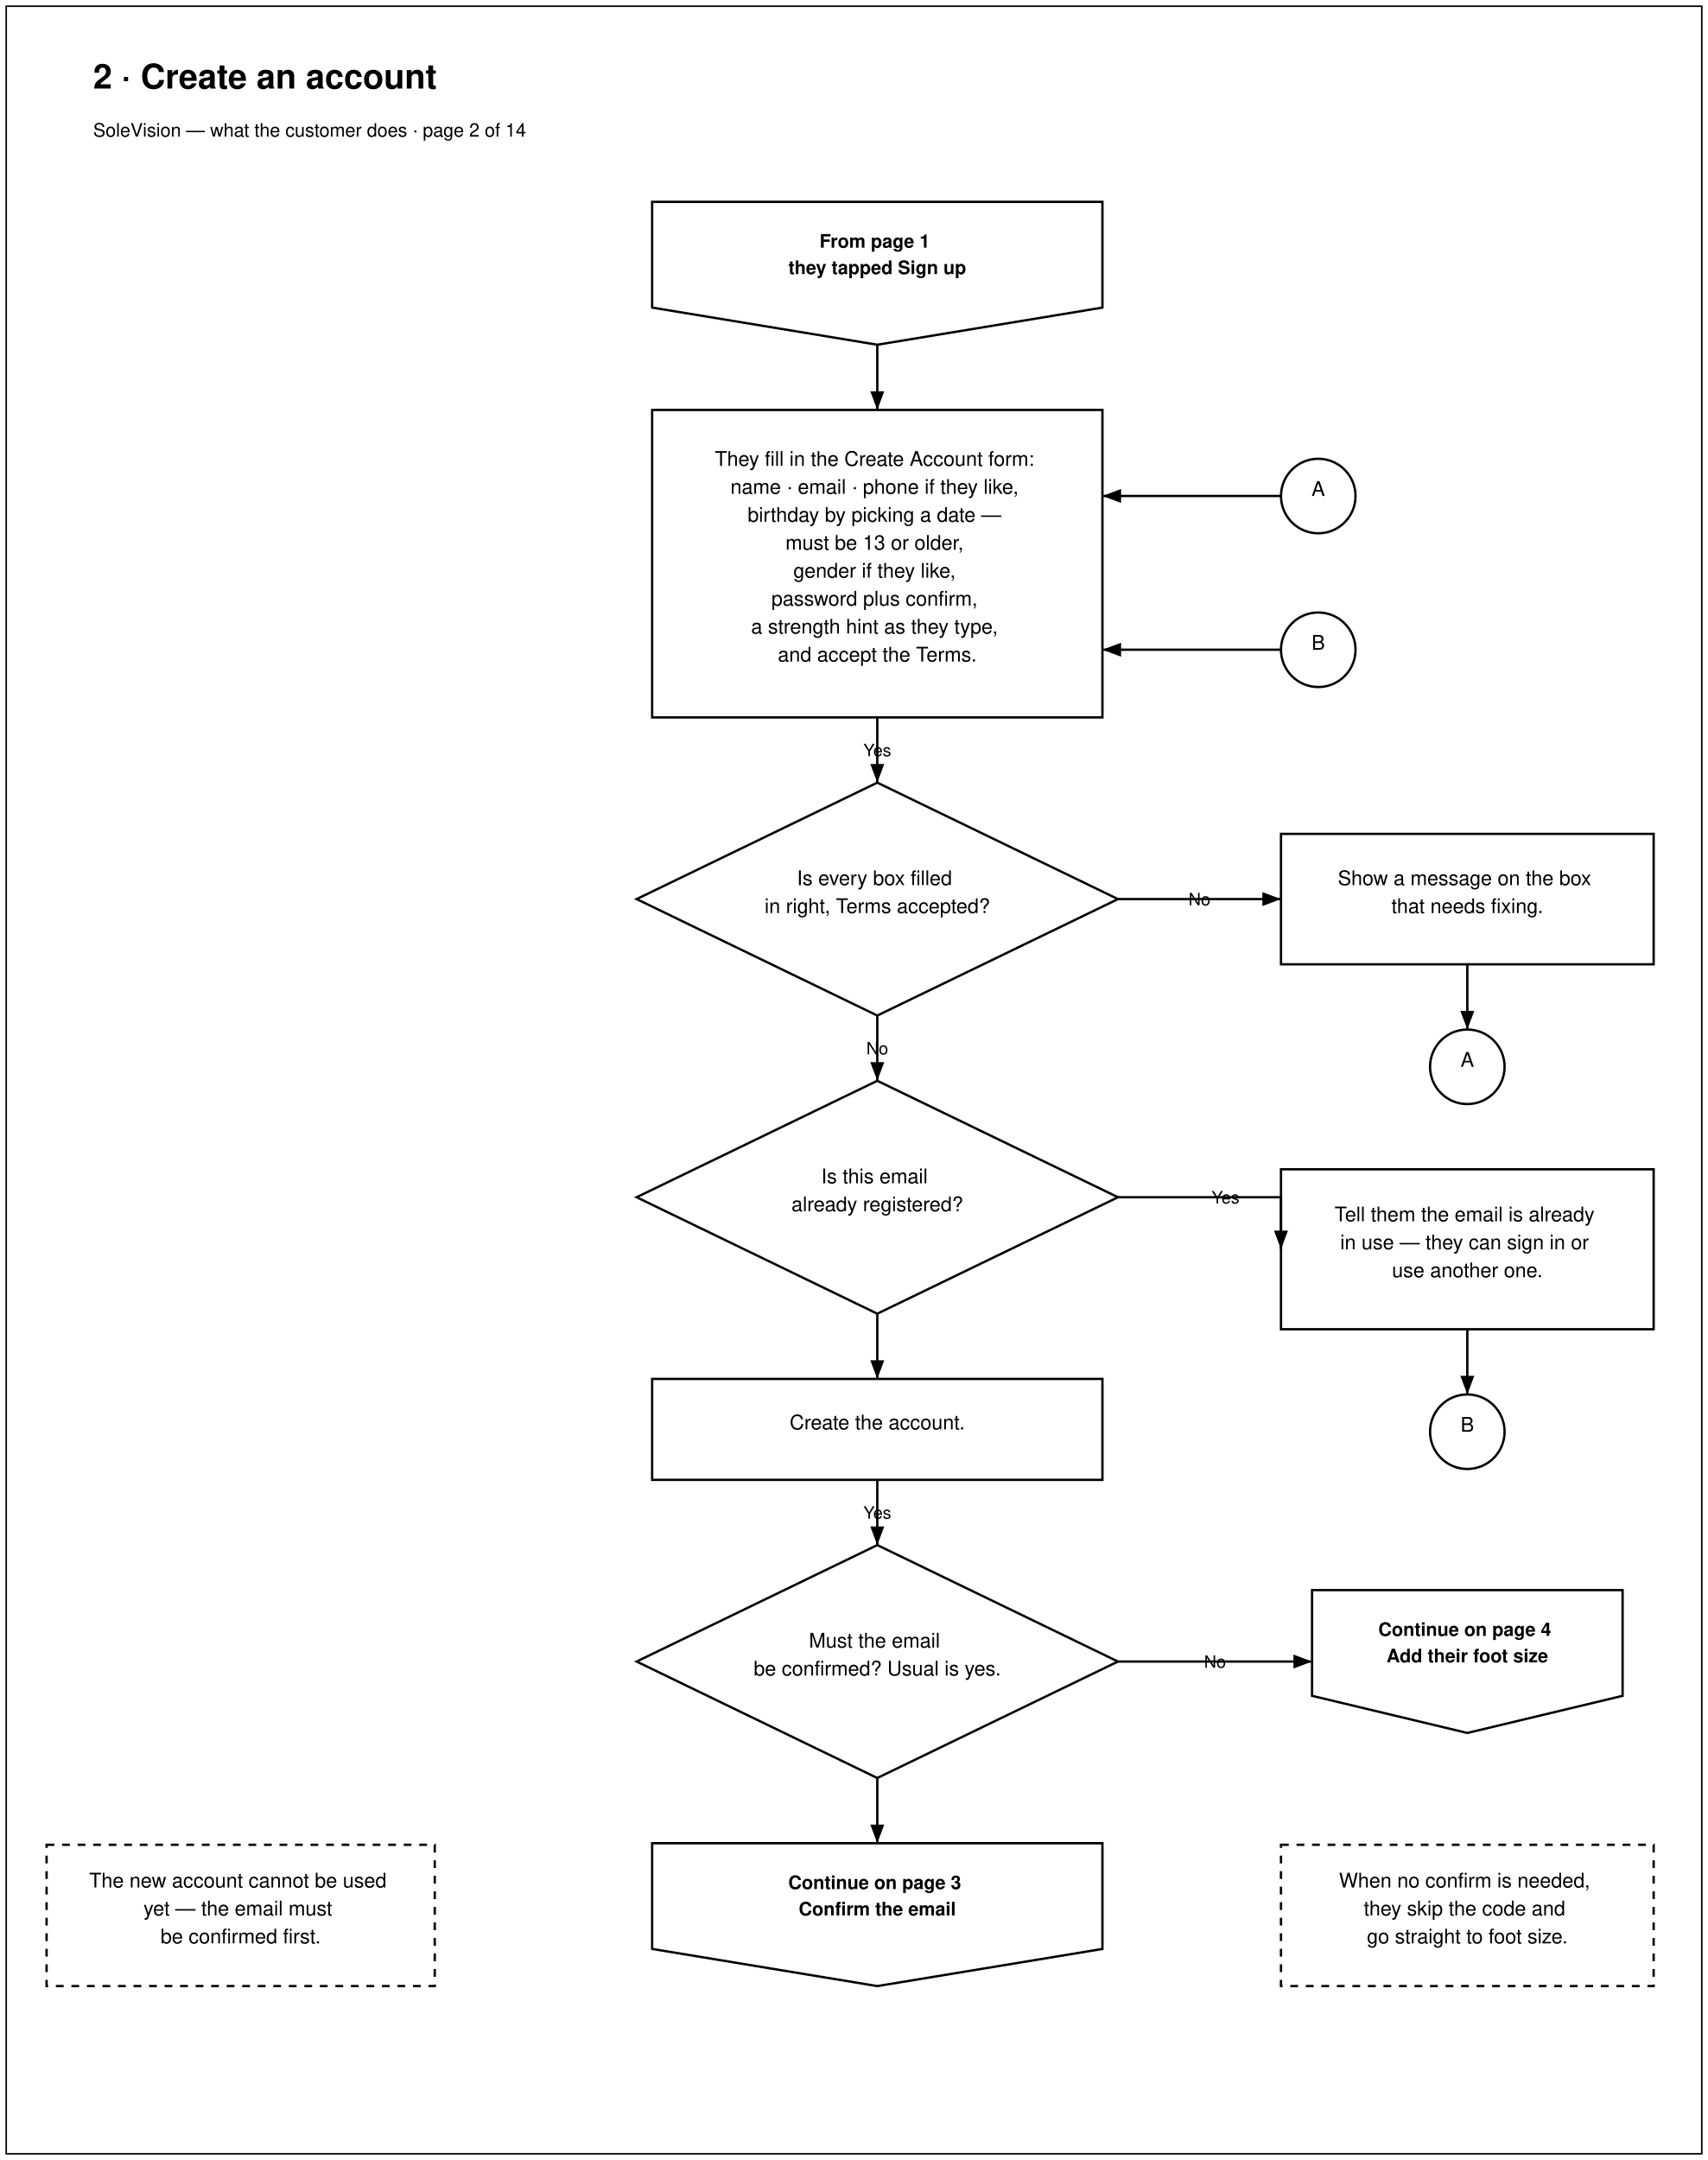
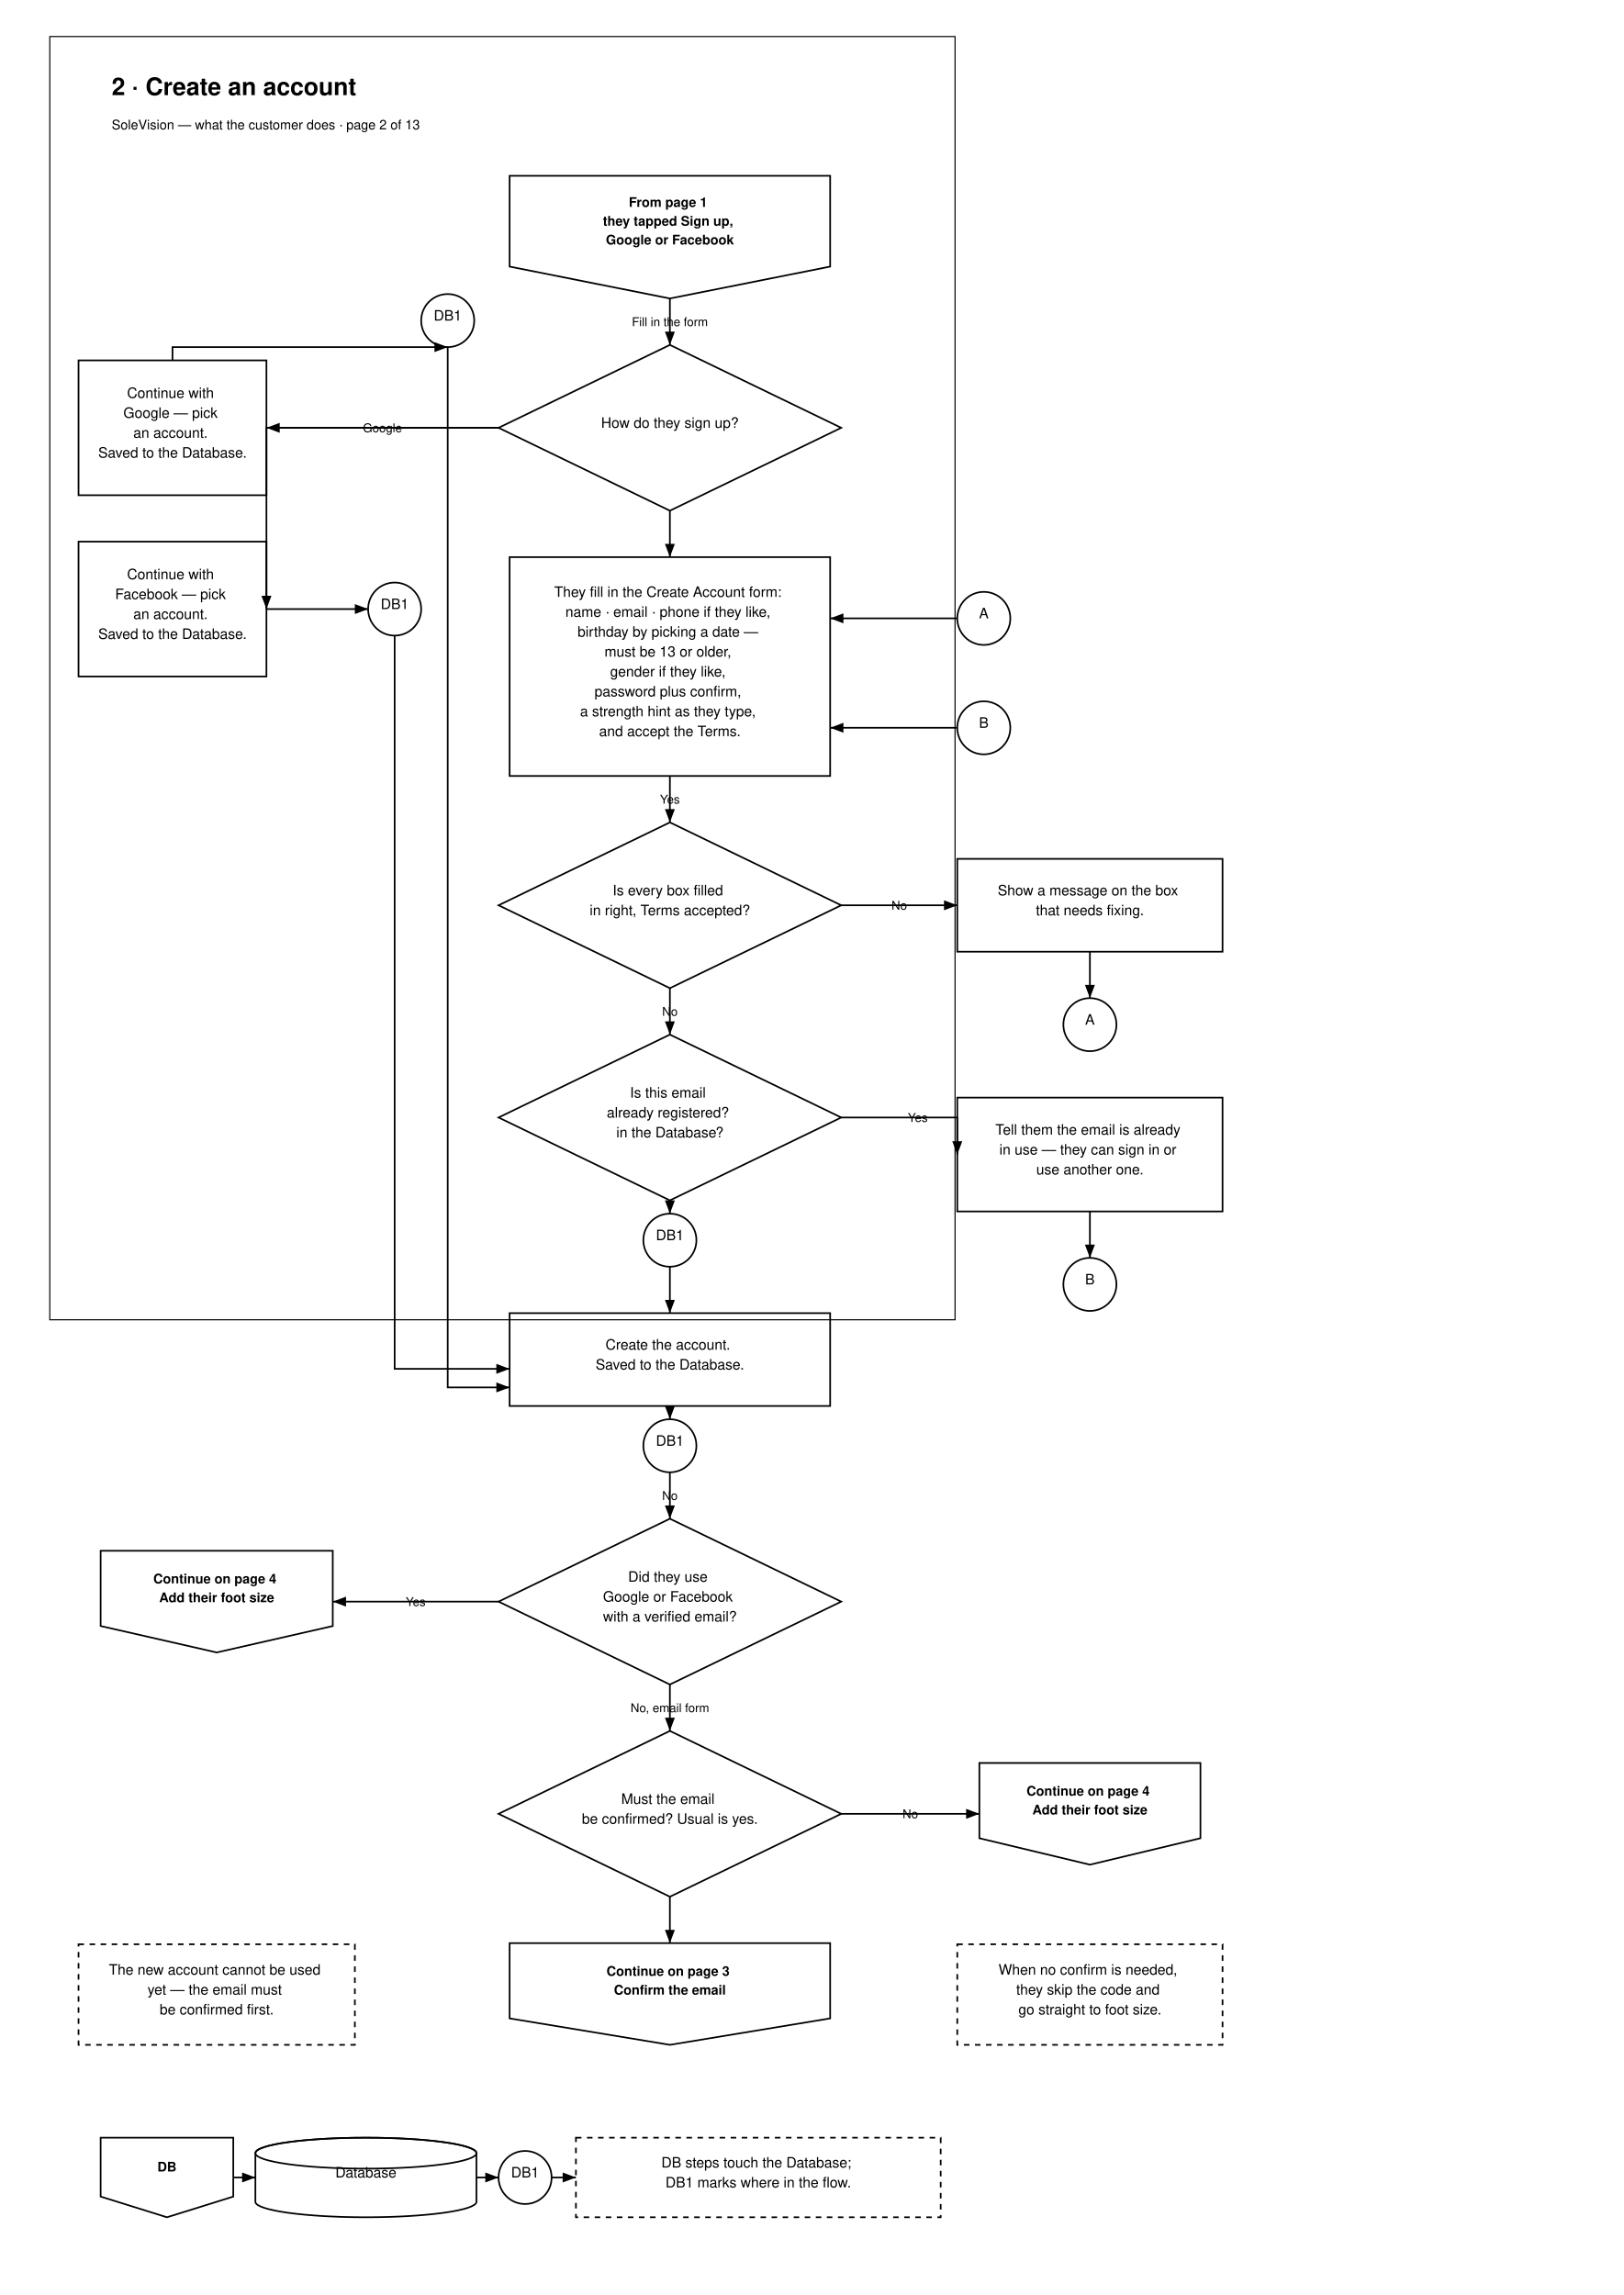
- <svg xmlns="http://www.w3.org/2000/svg" width="1100" height="1391" viewBox="0 0 1100 1391">
-   <defs>
-     <marker id="arrow" markerWidth="10" markerHeight="10" refX="8" refY="3" orient="auto" markerUnits="strokeWidth">
-       <path d="M0,0 L8,3 L0,6 z" fill="#000000" />
-     </marker>
-   </defs>
-   <rect x="4" y="4" width="1092" height="1383" fill="none" stroke="#000000" stroke-width="1" />
-   <text font-family="Helvetica, Arial, sans-serif" font-size="22" font-weight="bold" fill="#000000" text-anchor="start">
-     <tspan x="60" y="57.0">2 · Create an account</tspan>
-   </text>
-   <text font-family="Helvetica, Arial, sans-serif" font-size="12" fill="#000000" text-anchor="start">
-     <tspan x="60" y="88.0">SoleVision — what the customer does · page 2 of 14</tspan>
-   </text>
-   <polyline points="565.0,222.0 565.0,264.0" fill="none" stroke="#000000" stroke-width="1.5" marker-end="url(#arrow)" />
-   <polyline points="565.0,462.0 565.0,504.0" fill="none" stroke="#000000" stroke-width="1.5" marker-end="url(#arrow)" />
-   <polyline points="720.0,579.0 825.0,579.0" fill="none" stroke="#000000" stroke-width="1.5" marker-end="url(#arrow)" />
-   <polyline points="945.0,621.0 945.0,663.0" fill="none" stroke="#000000" stroke-width="1.5" marker-end="url(#arrow)" />
-   <polyline points="565.0,654.0 565.0,696.0" fill="none" stroke="#000000" stroke-width="1.5" marker-end="url(#arrow)" />
-   <polyline points="720.0,771.0 825.0,771.0 825.0,804.5" fill="none" stroke="#000000" stroke-width="1.5" marker-end="url(#arrow)" />
-   <polyline points="945.0,856.0 945.0,898.0" fill="none" stroke="#000000" stroke-width="1.5" marker-end="url(#arrow)" />
-   <polyline points="565.0,846.0 565.0,888.0" fill="none" stroke="#000000" stroke-width="1.5" marker-end="url(#arrow)" />
-   <polyline points="565.0,953.0 565.0,995.0" fill="none" stroke="#000000" stroke-width="1.5" marker-end="url(#arrow)" />
-   <polyline points="720.0,1070.0 845.0,1070.0" fill="none" stroke="#000000" stroke-width="1.5" marker-end="url(#arrow)" />
-   <polyline points="565.0,1145.0 565.0,1187.0" fill="none" stroke="#000000" stroke-width="1.5" marker-end="url(#arrow)" />
-   <polyline points="825.0,319.4 710.0,319.4" fill="none" stroke="#000000" stroke-width="1.5" marker-end="url(#arrow)" />
-   <polyline points="825.0,418.4 710.0,418.4" fill="none" stroke="#000000" stroke-width="1.5" marker-end="url(#arrow)" />
-   <text font-family="Helvetica, Arial, sans-serif" font-size="11" fill="#000000" text-anchor="middle">
-     <tspan x="565" y="487.0">Yes</tspan>
-   </text>
-   <text font-family="Helvetica, Arial, sans-serif" font-size="11" fill="#000000" text-anchor="middle">
-     <tspan x="772.5" y="583.0">No</tspan>
-   </text>
-   <text font-family="Helvetica, Arial, sans-serif" font-size="11" fill="#000000" text-anchor="middle">
-     <tspan x="565" y="679.0">No</tspan>
-   </text>
-   <text font-family="Helvetica, Arial, sans-serif" font-size="11" fill="#000000" text-anchor="middle">
-     <tspan x="789.25" y="775.0">Yes</tspan>
-   </text>
-   <text font-family="Helvetica, Arial, sans-serif" font-size="11" fill="#000000" text-anchor="middle">
-     <tspan x="565" y="978.0">Yes</tspan>
-   </text>
-   <text font-family="Helvetica, Arial, sans-serif" font-size="11" fill="#000000" text-anchor="middle">
-     <tspan x="782.5" y="1074.0">No</tspan>
-   </text>
-   <polygon points="420,130 710,130 710,198.08 565,222 420,198.08" fill="none" stroke="#000000" stroke-width="1.5" />
-   <text font-family="Helvetica, Arial, sans-serif" font-size="12" font-weight="bold" fill="#000000" text-anchor="middle">
-     <tspan x="565" y="159.5">From page 1</tspan>
-     <tspan x="565" y="176.5">they tapped Sign up</tspan>
-   </text>
-   <rect x="420" y="264" width="290" height="198" rx="0" fill="none" stroke="#000000" stroke-width="1.5" />
-   <text font-family="Helvetica, Arial, sans-serif" font-size="13" fill="#000000" text-anchor="middle">
-     <tspan x="565" y="300.0">They fill in the Create Account form:</tspan>
-     <tspan x="565" y="318.0">name · email · phone if they like,</tspan>
-     <tspan x="565" y="336.0">birthday by picking a date —</tspan>
-     <tspan x="565" y="354.0">must be 13 or older,</tspan>
-     <tspan x="565" y="372.0">gender if they like,</tspan>
-     <tspan x="565" y="390.0">password plus confirm,</tspan>
-     <tspan x="565" y="408.0">a strength hint as they type,</tspan>
-     <tspan x="565" y="426.0">and accept the Terms.</tspan>
-   </text>
-   <polygon points="565,504 720,579 565,654 410,579" fill="none" stroke="#000000" stroke-width="1.5" />
-   <text font-family="Helvetica, Arial, sans-serif" font-size="13" fill="#000000" text-anchor="middle">
-     <tspan x="565" y="570.0">Is every box filled</tspan>
-     <tspan x="565" y="588.0">in right, Terms accepted?</tspan>
-   </text>
-   <rect x="825" y="537" width="240" height="84" rx="0" fill="none" stroke="#000000" stroke-width="1.5" />
-   <text font-family="Helvetica, Arial, sans-serif" font-size="13" fill="#000000" text-anchor="middle">
-     <tspan x="945" y="570.0">Show a message on the box</tspan>
-     <tspan x="945" y="588.0">that needs fixing.</tspan>
-   </text>
-   <circle cx="945" cy="687" r="24" fill="none" stroke="#000000" stroke-width="1.5" />
-   <text font-family="Helvetica, Arial, sans-serif" font-size="13" fill="#000000" text-anchor="middle">
-     <tspan x="945" y="687.0">A</tspan>
-   </text>
-   <polygon points="565,696 720,771 565,846 410,771" fill="none" stroke="#000000" stroke-width="1.5" />
-   <text font-family="Helvetica, Arial, sans-serif" font-size="13" fill="#000000" text-anchor="middle">
-     <tspan x="565" y="762.0">Is this email</tspan>
-     <tspan x="565" y="780.0">already registered?</tspan>
-   </text>
-   <rect x="825" y="753" width="240" height="103" rx="0" fill="none" stroke="#000000" stroke-width="1.5" />
-   <text font-family="Helvetica, Arial, sans-serif" font-size="13" fill="#000000" text-anchor="middle">
-     <tspan x="945" y="786.5">Tell them the email is already</tspan>
-     <tspan x="945" y="804.5">in use — they can sign in or</tspan>
-     <tspan x="945" y="822.5">use another one.</tspan>
-   </text>
-   <circle cx="945" cy="922" r="24" fill="none" stroke="#000000" stroke-width="1.5" />
-   <text font-family="Helvetica, Arial, sans-serif" font-size="13" fill="#000000" text-anchor="middle">
-     <tspan x="945" y="922.0">B</tspan>
-   </text>
-   <rect x="420" y="888" width="290" height="65" rx="0" fill="none" stroke="#000000" stroke-width="1.5" />
-   <text font-family="Helvetica, Arial, sans-serif" font-size="13" fill="#000000" text-anchor="middle">
-     <tspan x="565" y="920.5">Create the account.</tspan>
-   </text>
-   <polygon points="565,995 720,1070 565,1145 410,1070" fill="none" stroke="#000000" stroke-width="1.5" />
-   <text font-family="Helvetica, Arial, sans-serif" font-size="13" fill="#000000" text-anchor="middle">
-     <tspan x="565" y="1061.0">Must the email</tspan>
-     <tspan x="565" y="1079.0">be confirmed? Usual is yes.</tspan>
-   </text>
-   <polygon points="845,1024 1045,1024 1045,1092.08 945,1116 845,1092.08" fill="none" stroke="#000000" stroke-width="1.5" />
-   <text font-family="Helvetica, Arial, sans-serif" font-size="12" font-weight="bold" fill="#000000" text-anchor="middle">
-     <tspan x="945" y="1053.5">Continue on page 4</tspan>
-     <tspan x="945" y="1070.5">Add their foot size</tspan>
-   </text>
-   <polygon points="420,1187 710,1187 710,1255.08 565,1279 420,1255.08" fill="none" stroke="#000000" stroke-width="1.5" />
-   <text font-family="Helvetica, Arial, sans-serif" font-size="12" font-weight="bold" fill="#000000" text-anchor="middle">
-     <tspan x="565" y="1216.5">Continue on page 3</tspan>
-     <tspan x="565" y="1233.5">Confirm the email</tspan>
-   </text>
-   <rect x="30" y="1188" width="250" height="91" rx="0" fill="none" stroke="#000000" stroke-width="1.5" stroke-dasharray="5 5" />
-   <text font-family="Helvetica, Arial, sans-serif" font-size="13" fill="#000000" text-anchor="middle">
-     <tspan x="155" y="1215.5">The new account cannot be used</tspan>
-     <tspan x="155" y="1233.5">yet — the email must</tspan>
-     <tspan x="155" y="1251.5">be confirmed first.</tspan>
-   </text>
-   <rect x="825" y="1188" width="240" height="91" rx="0" fill="none" stroke="#000000" stroke-width="1.5" stroke-dasharray="5 5" />
-   <text font-family="Helvetica, Arial, sans-serif" font-size="13" fill="#000000" text-anchor="middle">
-     <tspan x="945" y="1215.5">When no confirm is needed,</tspan>
-     <tspan x="945" y="1233.5">they skip the code and</tspan>
-     <tspan x="945" y="1251.5">go straight to foot size.</tspan>
-   </text>
-   <circle cx="849" cy="319.44" r="24" fill="none" stroke="#000000" stroke-width="1.5" />
-   <text font-family="Helvetica, Arial, sans-serif" font-size="13" fill="#000000" text-anchor="middle">
-     <tspan x="849" y="319.4">A</tspan>
-   </text>
-   <circle cx="849" cy="418.44" r="24" fill="none" stroke="#000000" stroke-width="1.5" />
-   <text font-family="Helvetica, Arial, sans-serif" font-size="13" fill="#000000" text-anchor="middle">
-     <tspan x="849" y="418.4">B</tspan>
-   </text>
+ <svg xmlns="http://www.w3.org/2000/svg" width="827" height="1169" viewBox="0 0 827 1169">
+   <g transform="translate(40,40) scale(0.563) translate(-30.0,-42.0)">
+     <defs>
+       <marker id="arrow" markerWidth="10" markerHeight="10" refX="8" refY="3" orient="auto" markerUnits="strokeWidth">
+         <path d="M0,0 L8,3 L0,6 z" fill="#000000" />
+       </marker>
+     </defs>
+     <rect x="4" y="4" width="819" height="1161" fill="none" stroke="#000000" stroke-width="1" />
+     <text font-family="Helvetica, Arial, sans-serif" font-size="22" font-weight="bold" fill="#000000" text-anchor="start">
+       <tspan x="60" y="57.0">2 · Create an account</tspan>
+     </text>
+     <text font-family="Helvetica, Arial, sans-serif" font-size="12" fill="#000000" text-anchor="start">
+       <tspan x="60" y="88.0">SoleVision — what the customer does · page 2 of 13</tspan>
+     </text>
+     <polyline points="565.0,241.0 565.0,283.0" fill="none" stroke="#000000" stroke-width="1.5" marker-end="url(#arrow)" />
+     <polyline points="410.0,358.0 200.0,358.0" fill="none" stroke="#000000" stroke-width="1.5" marker-end="url(#arrow)" />
+     <polyline points="115.0,297.0 115.0,285.0 364.0,285.0" fill="none" stroke="#000000" stroke-width="1.5" marker-end="url(#arrow)" />
+     <polyline points="410.0,358.0 200.0,358.0 200.0,522.0" fill="none" stroke="#000000" stroke-width="1.5" marker-end="url(#arrow)" />
+     <polyline points="200.0,522.0 292.0,522.0" fill="none" stroke="#000000" stroke-width="1.5" marker-end="url(#arrow)" />
+     <polyline points="565.0,433.0 565.0,475.0" fill="none" stroke="#000000" stroke-width="1.5" marker-end="url(#arrow)" />
+     <polyline points="565.0,673.0 565.0,715.0" fill="none" stroke="#000000" stroke-width="1.5" marker-end="url(#arrow)" />
+     <polyline points="720.0,790.0 825.0,790.0" fill="none" stroke="#000000" stroke-width="1.5" marker-end="url(#arrow)" />
+     <polyline points="945.0,832.0 945.0,874.0" fill="none" stroke="#000000" stroke-width="1.5" marker-end="url(#arrow)" />
+     <polyline points="565.0,865.0 565.0,907.0" fill="none" stroke="#000000" stroke-width="1.5" marker-end="url(#arrow)" />
+     <polyline points="565.0,1057.0 565.0,1069.0" fill="none" stroke="#000000" stroke-width="1.5" marker-end="url(#arrow)" />
+     <polyline points="720.0,982.0 825.0,982.0 825.0,1015.5" fill="none" stroke="#000000" stroke-width="1.5" marker-end="url(#arrow)" />
+     <polyline points="945.0,1067.0 945.0,1109.0" fill="none" stroke="#000000" stroke-width="1.5" marker-end="url(#arrow)" />
+     <polyline points="565.0,1117.0 565.0,1159.0" fill="none" stroke="#000000" stroke-width="1.5" marker-end="url(#arrow)" />
+     <polyline points="565.0,1243.0 565.0,1255.0" fill="none" stroke="#000000" stroke-width="1.5" marker-end="url(#arrow)" />
+     <polyline points="565.0,1303.0 565.0,1345.0" fill="none" stroke="#000000" stroke-width="1.5" marker-end="url(#arrow)" />
+     <polyline points="410.0,1420.0 260.0,1420.0" fill="none" stroke="#000000" stroke-width="1.5" marker-end="url(#arrow)" />
+     <polyline points="565.0,1495.0 565.0,1537.0" fill="none" stroke="#000000" stroke-width="1.5" marker-end="url(#arrow)" />
+     <polyline points="720.0,1612.0 845.0,1612.0" fill="none" stroke="#000000" stroke-width="1.5" marker-end="url(#arrow)" />
+     <polyline points="565.0,1687.0 565.0,1729.0" fill="none" stroke="#000000" stroke-width="1.5" marker-end="url(#arrow)" />
+     <polyline points="170.0,1941.0 190.0,1941.0" fill="none" stroke="#000000" stroke-width="1.5" marker-end="url(#arrow)" />
+     <polyline points="390.0,1941.0 410.0,1941.0" fill="none" stroke="#000000" stroke-width="1.5" marker-end="url(#arrow)" />
+     <polyline points="458.0,1941.0 480.0,1941.0" fill="none" stroke="#000000" stroke-width="1.5" marker-end="url(#arrow)" />
+     <polyline points="825.0,530.4 710.0,530.4" fill="none" stroke="#000000" stroke-width="1.5" marker-end="url(#arrow)" />
+     <polyline points="825.0,629.4 710.0,629.4" fill="none" stroke="#000000" stroke-width="1.5" marker-end="url(#arrow)" />
+     <polyline points="364.0,285.0 364.0,1226.2 420.0,1226.2" fill="none" stroke="#000000" stroke-width="1.5" marker-end="url(#arrow)" />
+     <polyline points="316.0,546.0 316.0,1209.4 420.0,1209.4" fill="none" stroke="#000000" stroke-width="1.5" marker-end="url(#arrow)" />
+     <text font-family="Helvetica, Arial, sans-serif" font-size="11" fill="#000000" text-anchor="middle">
+       <tspan x="565" y="266.0">Fill in the form</tspan>
+     </text>
+     <text font-family="Helvetica, Arial, sans-serif" font-size="11" fill="#000000" text-anchor="middle">
+       <tspan x="305" y="362.0">Google</tspan>
+     </text>
+     <text font-family="Helvetica, Arial, sans-serif" font-size="11" fill="#000000" text-anchor="middle">
+       <tspan x="565" y="698.0">Yes</tspan>
+     </text>
+     <text font-family="Helvetica, Arial, sans-serif" font-size="11" fill="#000000" text-anchor="middle">
+       <tspan x="772.5" y="794.0">No</tspan>
+     </text>
+     <text font-family="Helvetica, Arial, sans-serif" font-size="11" fill="#000000" text-anchor="middle">
+       <tspan x="565" y="890.0">No</tspan>
+     </text>
+     <text font-family="Helvetica, Arial, sans-serif" font-size="11" fill="#000000" text-anchor="middle">
+       <tspan x="789.25" y="986.0">Yes</tspan>
+     </text>
+     <text font-family="Helvetica, Arial, sans-serif" font-size="11" fill="#000000" text-anchor="middle">
+       <tspan x="565" y="1328.0">No</tspan>
+     </text>
+     <text font-family="Helvetica, Arial, sans-serif" font-size="11" fill="#000000" text-anchor="middle">
+       <tspan x="335" y="1424.0">Yes</tspan>
+     </text>
+     <text font-family="Helvetica, Arial, sans-serif" font-size="11" fill="#000000" text-anchor="middle">
+       <tspan x="565" y="1520.0">No, email form</tspan>
+     </text>
+     <text font-family="Helvetica, Arial, sans-serif" font-size="11" fill="#000000" text-anchor="middle">
+       <tspan x="782.5" y="1616.0">No</tspan>
+     </text>
+     <polygon points="420,130 710,130 710,212.14 565,241 420,212.14" fill="none" stroke="#000000" stroke-width="1.5" />
+     <text font-family="Helvetica, Arial, sans-serif" font-size="12" font-weight="bold" fill="#000000" text-anchor="middle">
+       <tspan x="565" y="158.1">From page 1</tspan>
+       <tspan x="565" y="175.1">they tapped Sign up,</tspan>
+       <tspan x="565" y="192.1">Google or Facebook</tspan>
+     </text>
+     <polygon points="565,283 720,358 565,433 410,358" fill="none" stroke="#000000" stroke-width="1.5" />
+     <text font-family="Helvetica, Arial, sans-serif" font-size="13" fill="#000000" text-anchor="middle">
+       <tspan x="565" y="358.0">How do they sign up?</tspan>
+     </text>
+     <rect x="30" y="297" width="170" height="122" rx="0" fill="none" stroke="#000000" stroke-width="1.5" />
+     <text font-family="Helvetica, Arial, sans-serif" font-size="13" fill="#000000" text-anchor="middle">
+       <tspan x="115" y="331.0">Continue with</tspan>
+       <tspan x="115" y="349.0">Google — pick</tspan>
+       <tspan x="115" y="367.0">an account.</tspan>
+       <tspan x="115" y="385.0">Saved to the Database.</tspan>
+     </text>
+     <circle cx="364" cy="261" r="24" fill="none" stroke="#000000" stroke-width="1.5" />
+     <text font-family="Helvetica, Arial, sans-serif" font-size="13" fill="#000000" text-anchor="middle">
+       <tspan x="364" y="261.0">DB1</tspan>
+     </text>
+     <rect x="30" y="461" width="170" height="122" rx="0" fill="none" stroke="#000000" stroke-width="1.5" />
+     <text font-family="Helvetica, Arial, sans-serif" font-size="13" fill="#000000" text-anchor="middle">
+       <tspan x="115" y="495.0">Continue with</tspan>
+       <tspan x="115" y="513.0">Facebook — pick</tspan>
+       <tspan x="115" y="531.0">an account.</tspan>
+       <tspan x="115" y="549.0">Saved to the Database.</tspan>
+     </text>
+     <circle cx="316" cy="522" r="24" fill="none" stroke="#000000" stroke-width="1.5" />
+     <text font-family="Helvetica, Arial, sans-serif" font-size="13" fill="#000000" text-anchor="middle">
+       <tspan x="316" y="522.0">DB1</tspan>
+     </text>
+     <rect x="420" y="475" width="290" height="198" rx="0" fill="none" stroke="#000000" stroke-width="1.5" />
+     <text font-family="Helvetica, Arial, sans-serif" font-size="13" fill="#000000" text-anchor="middle">
+       <tspan x="565" y="511.0">They fill in the Create Account form:</tspan>
+       <tspan x="565" y="529.0">name · email · phone if they like,</tspan>
+       <tspan x="565" y="547.0">birthday by picking a date —</tspan>
+       <tspan x="565" y="565.0">must be 13 or older,</tspan>
+       <tspan x="565" y="583.0">gender if they like,</tspan>
+       <tspan x="565" y="601.0">password plus confirm,</tspan>
+       <tspan x="565" y="619.0">a strength hint as they type,</tspan>
+       <tspan x="565" y="637.0">and accept the Terms.</tspan>
+     </text>
+     <polygon points="565,715 720,790 565,865 410,790" fill="none" stroke="#000000" stroke-width="1.5" />
+     <text font-family="Helvetica, Arial, sans-serif" font-size="13" fill="#000000" text-anchor="middle">
+       <tspan x="565" y="781.0">Is every box filled</tspan>
+       <tspan x="565" y="799.0">in right, Terms accepted?</tspan>
+     </text>
+     <rect x="825" y="748" width="240" height="84" rx="0" fill="none" stroke="#000000" stroke-width="1.5" />
+     <text font-family="Helvetica, Arial, sans-serif" font-size="13" fill="#000000" text-anchor="middle">
+       <tspan x="945" y="781.0">Show a message on the box</tspan>
+       <tspan x="945" y="799.0">that needs fixing.</tspan>
+     </text>
+     <circle cx="945" cy="898" r="24" fill="none" stroke="#000000" stroke-width="1.5" />
+     <text font-family="Helvetica, Arial, sans-serif" font-size="13" fill="#000000" text-anchor="middle">
+       <tspan x="945" y="898.0">A</tspan>
+     </text>
+     <polygon points="565,907 720,982 565,1057 410,982" fill="none" stroke="#000000" stroke-width="1.5" />
+     <text font-family="Helvetica, Arial, sans-serif" font-size="13" fill="#000000" text-anchor="middle">
+       <tspan x="565" y="964.0">Is this email</tspan>
+       <tspan x="565" y="982.0">already registered?</tspan>
+       <tspan x="565" y="1000.0">in the Database?</tspan>
+     </text>
+     <circle cx="565" cy="1093" r="24" fill="none" stroke="#000000" stroke-width="1.5" />
+     <text font-family="Helvetica, Arial, sans-serif" font-size="13" fill="#000000" text-anchor="middle">
+       <tspan x="565" y="1093.0">DB1</tspan>
+     </text>
+     <rect x="825" y="964" width="240" height="103" rx="0" fill="none" stroke="#000000" stroke-width="1.5" />
+     <text font-family="Helvetica, Arial, sans-serif" font-size="13" fill="#000000" text-anchor="middle">
+       <tspan x="945" y="997.5">Tell them the email is already</tspan>
+       <tspan x="945" y="1015.5">in use — they can sign in or</tspan>
+       <tspan x="945" y="1033.5">use another one.</tspan>
+     </text>
+     <circle cx="945" cy="1133" r="24" fill="none" stroke="#000000" stroke-width="1.5" />
+     <text font-family="Helvetica, Arial, sans-serif" font-size="13" fill="#000000" text-anchor="middle">
+       <tspan x="945" y="1133.0">B</tspan>
+     </text>
+     <rect x="420" y="1159" width="290" height="84" rx="0" fill="none" stroke="#000000" stroke-width="1.5" />
+     <text font-family="Helvetica, Arial, sans-serif" font-size="13" fill="#000000" text-anchor="middle">
+       <tspan x="565" y="1192.0">Create the account.</tspan>
+       <tspan x="565" y="1210.0">Saved to the Database.</tspan>
+     </text>
+     <circle cx="565" cy="1279" r="24" fill="none" stroke="#000000" stroke-width="1.5" />
+     <text font-family="Helvetica, Arial, sans-serif" font-size="13" fill="#000000" text-anchor="middle">
+       <tspan x="565" y="1279.0">DB1</tspan>
+     </text>
+     <polygon points="565,1345 720,1420 565,1495 410,1420" fill="none" stroke="#000000" stroke-width="1.5" />
+     <text font-family="Helvetica, Arial, sans-serif" font-size="13" fill="#000000" text-anchor="middle">
+       <tspan x="565" y="1402.0">Did they use</tspan>
+       <tspan x="565" y="1420.0">Google or Facebook</tspan>
+       <tspan x="565" y="1438.0">with a verified email?</tspan>
+     </text>
+     <polygon points="50,1374 260,1374 260,1442.08 155,1466 50,1442.08" fill="none" stroke="#000000" stroke-width="1.5" />
+     <text font-family="Helvetica, Arial, sans-serif" font-size="12" font-weight="bold" fill="#000000" text-anchor="middle">
+       <tspan x="155" y="1403.5">Continue on page 4</tspan>
+       <tspan x="155" y="1420.5">Add their foot size</tspan>
+     </text>
+     <polygon points="565,1537 720,1612 565,1687 410,1612" fill="none" stroke="#000000" stroke-width="1.5" />
+     <text font-family="Helvetica, Arial, sans-serif" font-size="13" fill="#000000" text-anchor="middle">
+       <tspan x="565" y="1603.0">Must the email</tspan>
+       <tspan x="565" y="1621.0">be confirmed? Usual is yes.</tspan>
+     </text>
+     <polygon points="845,1566 1045,1566 1045,1634.08 945,1658 845,1634.08" fill="none" stroke="#000000" stroke-width="1.5" />
+     <text font-family="Helvetica, Arial, sans-serif" font-size="12" font-weight="bold" fill="#000000" text-anchor="middle">
+       <tspan x="945" y="1595.5">Continue on page 4</tspan>
+       <tspan x="945" y="1612.5">Add their foot size</tspan>
+     </text>
+     <polygon points="420,1729 710,1729 710,1797.08 565,1821 420,1797.08" fill="none" stroke="#000000" stroke-width="1.5" />
+     <text font-family="Helvetica, Arial, sans-serif" font-size="12" font-weight="bold" fill="#000000" text-anchor="middle">
+       <tspan x="565" y="1758.5">Continue on page 3</tspan>
+       <tspan x="565" y="1775.5">Confirm the email</tspan>
+     </text>
+     <rect x="30" y="1730" width="250" height="91" rx="0" fill="none" stroke="#000000" stroke-width="1.5" stroke-dasharray="5 5" />
+     <text font-family="Helvetica, Arial, sans-serif" font-size="13" fill="#000000" text-anchor="middle">
+       <tspan x="155" y="1757.5">The new account cannot be used</tspan>
+       <tspan x="155" y="1775.5">yet — the email must</tspan>
+       <tspan x="155" y="1793.5">be confirmed first.</tspan>
+     </text>
+     <rect x="825" y="1730" width="240" height="91" rx="0" fill="none" stroke="#000000" stroke-width="1.5" stroke-dasharray="5 5" />
+     <text font-family="Helvetica, Arial, sans-serif" font-size="13" fill="#000000" text-anchor="middle">
+       <tspan x="945" y="1757.5">When no confirm is needed,</tspan>
+       <tspan x="945" y="1775.5">they skip the code and</tspan>
+       <tspan x="945" y="1793.5">go straight to foot size.</tspan>
+     </text>
+     <polygon points="50,1905 170,1905 170,1958.28 110,1977 50,1958.28" fill="none" stroke="#000000" stroke-width="1.5" />
+     <text font-family="Helvetica, Arial, sans-serif" font-size="12" font-weight="bold" fill="#000000" text-anchor="middle">
+       <tspan x="110" y="1935.6">DB</tspan>
+     </text>
+     <path d="M190,1919 L190,1963 A100,14 0 0,0 390,1963 L390,1919 A100,14 0 0,0 190,1919 Z" fill="none" stroke="#000000" stroke-width="1.5" />
+     <ellipse cx="290" cy="1919" rx="100" ry="14" fill="none" stroke="#000000" stroke-width="1.5" />
+     <text font-family="Helvetica, Arial, sans-serif" font-size="13" fill="#000000" text-anchor="middle">
+       <tspan x="290" y="1941.0">Database</tspan>
+     </text>
+     <circle cx="434" cy="1941" r="24" fill="none" stroke="#000000" stroke-width="1.5" />
+     <text font-family="Helvetica, Arial, sans-serif" font-size="13" fill="#000000" text-anchor="middle">
+       <tspan x="434" y="1941.0">DB1</tspan>
+     </text>
+     <rect x="480" y="1905" width="330" height="72" rx="0" fill="none" stroke="#000000" stroke-width="1.5" stroke-dasharray="5 5" />
+     <text font-family="Helvetica, Arial, sans-serif" font-size="13" fill="#000000" text-anchor="middle">
+       <tspan x="645" y="1932.0">DB steps touch the Database;</tspan>
+       <tspan x="645" y="1950.0">DB1 marks where in the flow.</tspan>
+     </text>
+     <circle cx="849" cy="530.44" r="24" fill="none" stroke="#000000" stroke-width="1.5" />
+     <text font-family="Helvetica, Arial, sans-serif" font-size="13" fill="#000000" text-anchor="middle">
+       <tspan x="849" y="530.4">A</tspan>
+     </text>
+     <circle cx="849" cy="629.44" r="24" fill="none" stroke="#000000" stroke-width="1.5" />
+     <text font-family="Helvetica, Arial, sans-serif" font-size="13" fill="#000000" text-anchor="middle">
+       <tspan x="849" y="629.4">B</tspan>
+     </text>
+   </g>
</svg>
